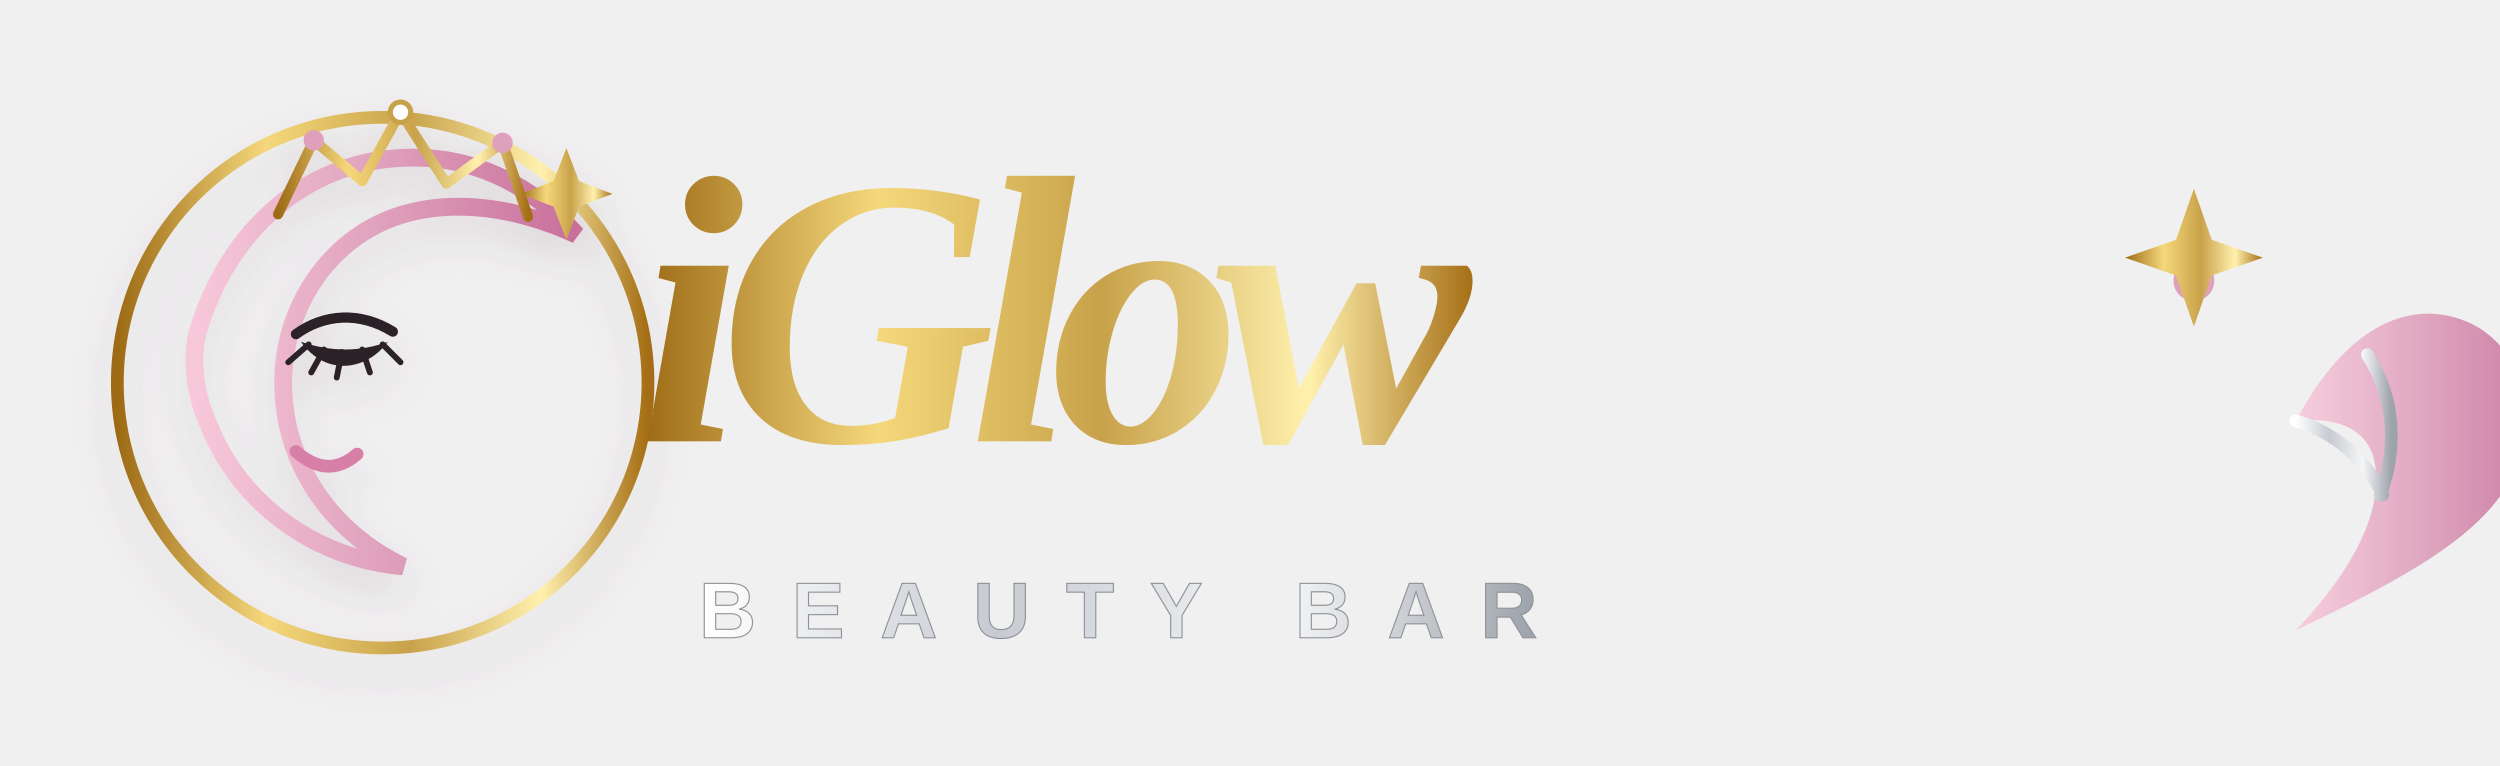
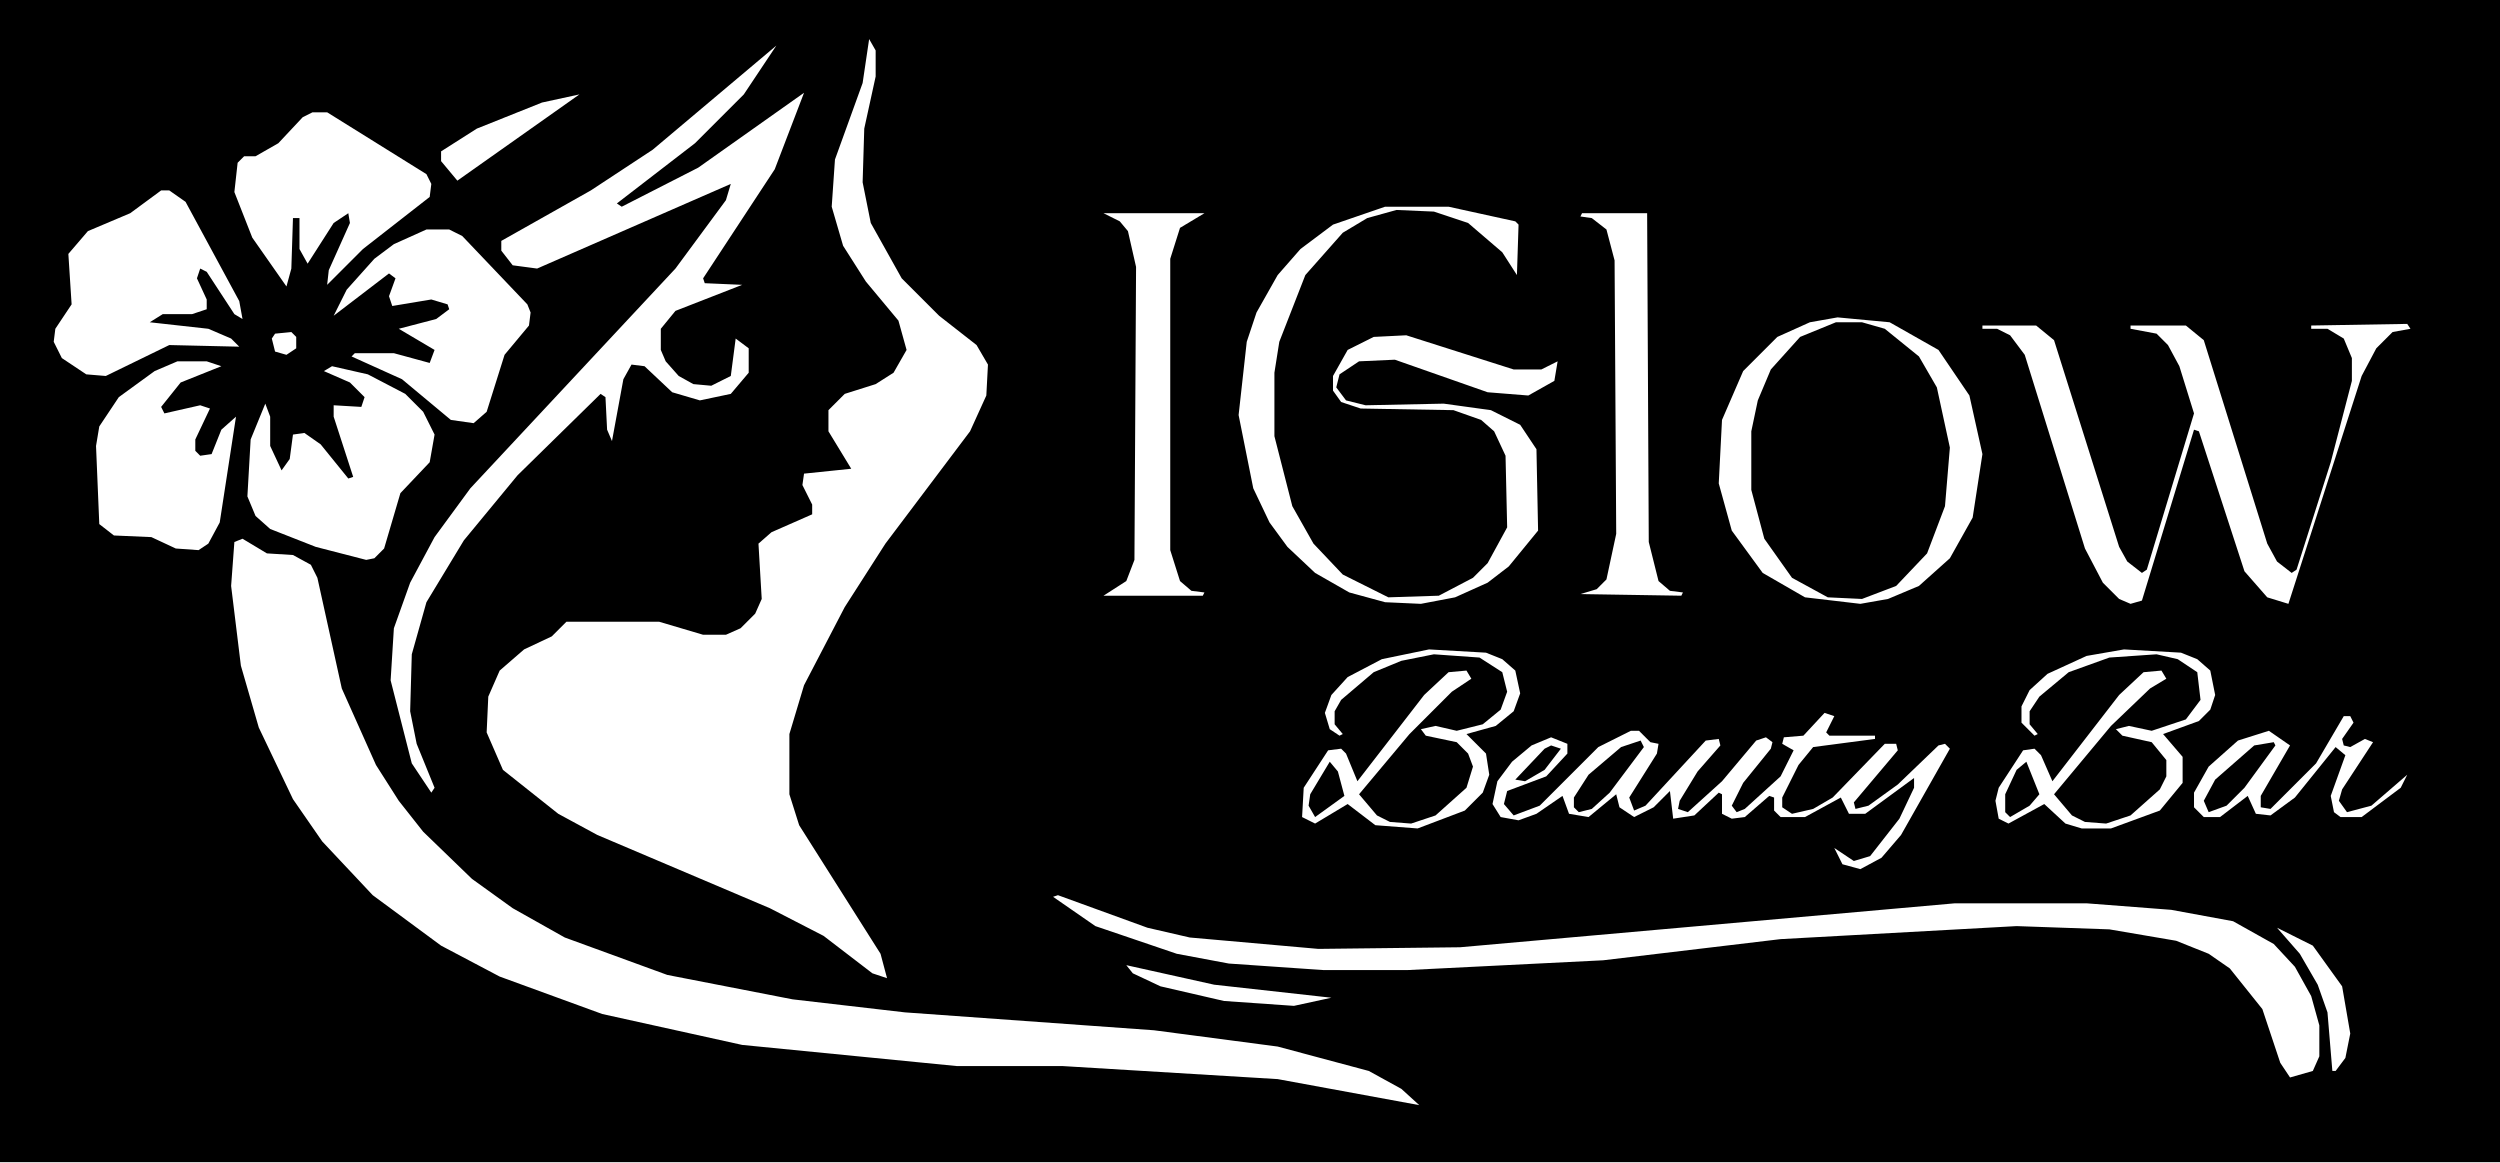
- <svg xmlns="http://www.w3.org/2000/svg" viewBox="0 0 980 300" role="img" aria-labelledby="title desc">
-   <defs>
-     <linearGradient id="gold" x1="0" x2="1">
-       <stop offset="0" stop-color="#9d6b16" />
-       <stop offset=".28" stop-color="#f5d87b" />
-       <stop offset=".55" stop-color="#c8a24a" />
-       <stop offset=".8" stop-color="#fff1ad" />
-       <stop offset="1" stop-color="#a56e14" />
-     </linearGradient>
-     <linearGradient id="pink" x1="0" x2="1">
-       <stop offset="0" stop-color="#f7c8da" />
-       <stop offset=".5" stop-color="#dfa0bb" />
-       <stop offset="1" stop-color="#c86f9b" />
-     </linearGradient>
-     <linearGradient id="silver" x1="0" x2="1">
-       <stop offset="0" stop-color="#ffffff" />
-       <stop offset=".35" stop-color="#c7cbd1" />
-       <stop offset=".7" stop-color="#f4f5f6" />
-       <stop offset="1" stop-color="#9da3ab" />
-     </linearGradient>
-     <filter id="softShadow" x="-20%" y="-20%" width="140%" height="140%">
-       <feDropShadow dx="0" dy="8" stdDeviation="8" flood-color="#7c4560" flood-opacity=".16" />
-     </filter>
-   </defs>
-   <g transform="translate(18 16)" filter="url(#softShadow)">
-     <circle cx="132" cy="134" r="104" fill="none" stroke="url(#gold)" stroke-width="5" />
-     <path d="M59 116c12-43 44-68 79-70 28-2 52 10 70 30-28-13-58-15-80-3-22 12-35 36-35 61 0 31 18 58 47 72-35-3-64-25-76-55-5-11-7-23-5-35Z" fill="none" stroke="url(#pink)" stroke-width="7" stroke-linecap="round" />
-     <path d="M100 118c12 4 23 4 34 0-8 11-24 14-34 0Z" fill="#2a2026" />
-     <path d="M98 115c11-8 25-9 38-1" fill="none" stroke="#2a2026" stroke-width="4" stroke-linecap="round" />
-     <path d="M103 119l-8 7m14-5-5 9m12-8-2 10m10-11 3 9m5-11 7 7" stroke="#2a2026" stroke-width="2.3" stroke-linecap="round" />
-     <path d="M98 161c8 7 16 8 24 1" fill="none" stroke="#d77fa6" stroke-width="5" stroke-linecap="round" />
-     <path d="M91 68l14-29 19 16 15-27 18 28 22-16 10 29" fill="none" stroke="url(#gold)" stroke-width="4" stroke-linecap="round" stroke-linejoin="round" />
-     <circle cx="105" cy="39" r="4" fill="#dfa0bb" />
-     <circle cx="139" cy="28" r="4" fill="#ffffff" stroke="#c8a24a" stroke-width="2" />
-     <circle cx="179" cy="40" r="4" fill="#dfa0bb" />
-     <path d="M204 42l5 13 13 5-13 5-5 13-5-13-13-5 13-5 5-13Z" fill="url(#gold)" />
-   </g>
-   <g transform="translate(250 45)">
-     <text x="0" y="128" fill="url(#gold)" font-family="Georgia, 'Times New Roman', serif" font-size="150" font-style="italic" font-weight="700" letter-spacing="-10">iGlow</text>
-     <path d="M18 153H564" stroke="url(#pink)" stroke-width="3" stroke-linecap="round" />
-     <text x="24" y="205" fill="url(#silver)" stroke="#8f9298" stroke-width=".45" font-family="Arial, Helvetica, sans-serif" font-size="31" font-weight="700" letter-spacing="14">BEAUTY BAR</text>
-     <circle cx="610" cy="65" r="8" fill="#dfa0bb" />
-     <path d="M610 29l7 20 20 7-20 7-7 20-7-20-20-7 20-7 7-20Z" fill="url(#gold)" />
-     <path d="M650 120c20-38 46-49 69-38 18 9 25 31 19 51-7 26-35 44-88 69 23-24 34-47 31-65-2-12-12-19-31-17Z" fill="url(#pink)" opacity=".86" />
-     <path d="M650 120c14 4 27 14 34 29m-6-55c11 17 12 37 5 55" fill="none" stroke="url(#silver)" stroke-width="5" stroke-linecap="round" />
-   </g>
+ <svg xmlns="http://www.w3.org/2000/svg" width="1536" height="714" viewBox="0 0 1536 714" role="img" aria-label="I Glow Beauty Bar">
+   <rect width="1536" height="714" fill="#000" />
+   <path d="M 692,593 L 696,598 L 713,606 L 752,615 L 795,618 L 818,613 L 746,605 Z M 1399,570 L 1413,586 L 1424,605 L 1430,622 L 1433,658 L 1435,658 L 1441,650 L 1444,635 L 1439,606 L 1421,581 Z M 647,551 L 673,569 L 723,586 L 755,592 L 813,596 L 865,596 L 985,590 L 1094,577 L 1239,569 L 1296,571 L 1337,578 L 1357,586 L 1370,595 L 1390,620 L 1401,653 L 1407,662 L 1421,658 L 1425,649 L 1425,630 L 1420,612 L 1410,594 L 1397,580 L 1372,566 L 1334,559 L 1282,555 L 1201,555 L 897,582 L 810,583 L 731,576 L 705,570 L 650,550 Z M 1479,476 L 1457,495 L 1442,499 L 1437,492 L 1439,485 L 1458,456 L 1453,454 L 1444,459 L 1440,458 L 1439,454 L 1446,444 L 1444,440 L 1440,440 L 1423,469 L 1395,497 L 1389,496 L 1389,489 L 1407,458 L 1394,449 L 1375,455 L 1357,471 L 1348,487 L 1348,496 L 1354,502 L 1364,502 L 1381,489 L 1386,500 L 1395,501 L 1410,490 L 1435,459 L 1441,464 L 1432,489 L 1434,499 L 1438,502 L 1451,502 L 1475,484 Z M 1397,456 L 1398,458 L 1379,484 L 1368,495 L 1357,499 L 1354,492 L 1361,479 L 1385,458 Z M 1198,460 L 1195,457 L 1191,458 L 1166,482 L 1148,495 L 1140,497 L 1139,493 L 1166,461 L 1165,457 L 1158,457 L 1126,490 L 1114,497 L 1101,500 L 1095,496 L 1095,490 L 1105,470 L 1114,459 L 1152,454 L 1152,452 L 1124,452 L 1122,450 L 1127,440 L 1121,438 L 1108,452 L 1096,453 L 1095,457 L 1102,461 L 1094,477 L 1072,497 L 1067,499 L 1064,495 L 1071,481 L 1088,460 L 1089,456 L 1085,453 L 1079,455 L 1058,480 L 1037,499 L 1031,497 L 1032,492 L 1043,474 L 1057,458 L 1056,454 L 1048,455 L 1011,495 L 1004,498 L 1001,490 L 1018,463 L 1019,457 L 1014,456 L 1007,449 L 1002,449 L 982,459 L 946,495 L 930,501 L 924,494 L 926,486 L 950,477 L 963,463 L 963,457 L 953,453 L 941,458 L 929,468 L 920,480 L 917,494 L 922,502 L 933,504 L 944,500 L 960,489 L 964,500 L 976,502 L 993,488 L 995,496 L 1004,502 L 1016,496 L 1026,486 L 1028,503 L 1041,501 L 1056,487 L 1058,488 L 1058,500 L 1064,503 L 1072,502 L 1087,489 L 1090,490 L 1090,498 L 1094,502 L 1109,502 L 1131,490 L 1136,500 L 1146,500 L 1176,478 L 1176,484 L 1167,503 L 1149,526 L 1139,529 L 1127,521 L 1132,531 L 1143,534 L 1156,527 L 1168,513 Z M 959,460 L 949,473 L 937,480 L 931,479 L 949,460 L 953,458 Z M 1008,455 L 1010,459 L 989,487 L 978,497 L 970,499 L 967,496 L 967,490 L 976,476 L 996,459 Z M 1358,412 L 1350,405 L 1340,401 L 1305,399 L 1282,403 L 1258,414 L 1247,424 L 1242,434 L 1242,444 L 1250,452 L 1252,451 L 1247,445 L 1247,437 L 1253,428 L 1271,413 L 1296,404 L 1325,402 L 1338,405 L 1350,413 L 1352,430 L 1343,442 L 1322,449 L 1308,446 L 1300,448 L 1304,452 L 1322,456 L 1331,467 L 1331,477 L 1327,485 L 1309,501 L 1294,506 L 1281,505 L 1273,501 L 1262,488 L 1297,446 L 1321,423 L 1331,417 L 1328,412 L 1317,413 L 1302,427 L 1261,480 L 1254,464 L 1250,460 L 1243,461 L 1228,484 L 1226,492 L 1228,503 L 1234,506 L 1256,494 L 1269,506 L 1279,509 L 1297,509 L 1327,498 L 1341,481 L 1341,465 L 1329,451 L 1351,443 L 1358,436 L 1361,427 Z M 1245,468 L 1253,488 L 1247,495 L 1235,502 L 1232,499 L 1232,488 L 1239,473 Z M 931,412 L 923,405 L 913,401 L 878,399 L 849,405 L 828,416 L 818,427 L 814,438 L 817,448 L 823,452 L 825,451 L 820,445 L 820,437 L 824,430 L 844,413 L 861,406 L 881,402 L 909,404 L 923,413 L 926,425 L 922,436 L 911,445 L 895,449 L 882,446 L 873,448 L 876,452 L 895,456 L 902,463 L 905,471 L 901,484 L 882,501 L 867,506 L 854,505 L 846,501 L 835,488 L 866,451 L 892,425 L 904,417 L 901,412 L 890,413 L 875,427 L 834,480 L 827,463 L 824,460 L 816,461 L 801,484 L 800,502 L 808,506 L 828,494 L 845,507 L 871,509 L 900,498 L 911,487 L 915,476 L 913,463 L 901,451 L 919,446 L 930,437 L 934,426 Z M 817,468 L 822,474 L 826,489 L 808,502 L 804,495 L 805,488 Z M 144,333 L 142,360 L 148,409 L 159,447 L 180,491 L 198,517 L 229,550 L 271,581 L 307,600 L 370,623 L 456,642 L 588,655 L 653,655 L 785,663 L 872,679 L 861,669 L 841,658 L 785,643 L 709,633 L 556,622 L 487,614 L 410,599 L 347,576 L 315,558 L 290,540 L 260,511 L 245,492 L 231,470 L 210,423 L 195,355 L 191,347 L 180,341 L 164,340 L 149,331 Z M 204,225 L 199,228 L 215,235 L 224,244 L 222,250 L 205,249 L 205,256 L 217,293 L 214,294 L 197,273 L 187,266 L 180,267 L 178,282 L 173,289 L 166,274 L 166,256 L 163,248 L 154,270 L 152,305 L 157,317 L 166,325 L 194,336 L 225,344 L 230,343 L 236,337 L 246,303 L 264,284 L 267,267 L 260,253 L 249,242 L 226,230 Z M 109,222 L 95,228 L 73,244 L 61,262 L 59,274 L 61,322 L 70,329 L 93,330 L 108,337 L 122,338 L 128,334 L 135,321 L 145,256 L 136,264 L 130,279 L 123,280 L 120,277 L 120,270 L 129,251 L 123,249 L 101,254 L 99,250 L 111,235 L 136,225 L 127,222 Z M 169,205 L 167,208 L 169,216 L 176,218 L 182,214 L 182,207 L 179,204 Z M 1218,200 L 1218,202 L 1227,202 L 1235,206 L 1244,218 L 1281,337 L 1292,358 L 1302,368 L 1309,371 L 1316,369 L 1348,264 L 1351,265 L 1379,351 L 1393,367 L 1406,371 L 1451,231 L 1460,214 L 1470,204 L 1481,202 L 1479,199 L 1420,200 L 1420,202 L 1430,202 L 1440,208 L 1445,220 L 1445,234 L 1432,284 L 1411,350 L 1408,352 L 1399,345 L 1393,334 L 1354,209 L 1343,200 L 1309,200 L 1309,202 L 1325,205 L 1332,212 L 1339,225 L 1348,254 L 1319,350 L 1316,352 L 1307,345 L 1302,336 L 1262,209 L 1251,200 Z M 1129,195 L 1112,198 L 1092,207 L 1071,228 L 1058,258 L 1056,297 L 1064,326 L 1083,352 L 1109,367 L 1143,371 L 1160,368 L 1179,360 L 1198,343 L 1212,318 L 1218,279 L 1210,243 L 1191,215 L 1161,198 Z M 1128,198 L 1144,198 L 1158,202 L 1179,219 L 1190,238 L 1198,275 L 1195,311 L 1184,340 L 1165,360 L 1144,368 L 1123,367 L 1101,355 L 1084,331 L 1076,301 L 1076,265 L 1080,246 L 1088,227 L 1106,207 Z M 262,141 L 242,150 L 230,159 L 213,178 L 205,194 L 239,168 L 243,171 L 239,182 L 241,188 L 265,184 L 275,187 L 276,190 L 268,196 L 245,202 L 267,215 L 264,223 L 242,217 L 218,217 L 216,219 L 247,233 L 277,258 L 291,260 L 299,253 L 310,218 L 325,200 L 326,192 L 324,187 L 284,145 L 276,141 Z M 972,131 L 971,133 L 978,134 L 987,141 L 992,160 L 993,328 L 987,356 L 981,362 L 971,365 L 1033,366 L 1034,364 L 1026,363 L 1019,357 L 1013,333 L 1012,131 Z M 678,131 L 688,136 L 693,142 L 698,164 L 697,344 L 692,357 L 678,366 L 739,366 L 740,364 L 732,363 L 725,357 L 719,338 L 719,159 L 725,140 L 740,131 Z M 851,127 L 819,138 L 799,153 L 785,169 L 772,192 L 766,210 L 761,255 L 770,300 L 780,321 L 791,336 L 808,352 L 829,364 L 851,370 L 873,371 L 894,367 L 914,358 L 927,348 L 945,326 L 944,276 L 934,261 L 916,252 L 887,248 L 839,249 L 827,246 L 821,238 L 823,230 L 835,222 L 857,221 L 914,241 L 939,243 L 955,234 L 957,222 L 947,227 L 930,227 L 864,206 L 844,207 L 828,215 L 819,231 L 819,240 L 824,247 L 836,251 L 893,252 L 910,258 L 918,265 L 925,280 L 926,324 L 914,346 L 905,355 L 884,366 L 853,367 L 825,353 L 807,334 L 794,311 L 783,268 L 783,229 L 786,210 L 802,169 L 825,143 L 840,134 L 858,129 L 881,130 L 902,137 L 923,155 L 932,169 L 933,138 L 931,136 L 890,127 Z M 104,117 L 99,117 L 80,131 L 54,142 L 42,156 L 44,187 L 34,202 L 33,210 L 38,220 L 53,230 L 65,231 L 104,212 L 147,213 L 142,208 L 128,202 L 92,198 L 100,193 L 118,193 L 127,190 L 127,184 L 121,171 L 123,165 L 127,167 L 144,193 L 149,196 L 147,185 L 114,124 Z M 262,107 L 201,69 L 192,69 L 186,72 L 171,88 L 157,96 L 150,96 L 146,100 L 144,118 L 155,146 L 176,176 L 179,165 L 180,134 L 184,134 L 184,153 L 189,162 L 205,137 L 214,131 L 215,137 L 202,166 L 201,175 L 223,153 L 264,121 L 265,113 Z M 356,58 L 333,63 L 293,79 L 271,93 L 271,99 L 281,111 Z M 477,28 L 401,92 L 363,117 L 308,148 L 308,154 L 315,163 L 330,165 L 449,113 L 446,123 L 415,165 L 289,300 L 267,330 L 252,358 L 242,386 L 240,418 L 253,469 L 265,487 L 267,484 L 256,457 L 252,437 L 253,402 L 262,370 L 285,332 L 318,292 L 369,242 L 372,244 L 373,264 L 376,271 L 383,233 L 388,224 L 396,225 L 413,241 L 430,246 L 449,242 L 460,229 L 460,214 L 452,208 L 449,231 L 437,237 L 426,236 L 417,231 L 409,222 L 406,215 L 406,202 L 415,191 L 456,175 L 433,174 L 432,171 L 476,104 L 494,57 L 429,103 L 382,127 L 379,125 L 427,88 L 457,58 Z M 534,24 L 530,51 L 513,98 L 511,127 L 518,151 L 532,173 L 552,197 L 557,215 L 549,229 L 538,236 L 519,242 L 509,252 L 509,265 L 523,288 L 494,291 L 493,298 L 499,310 L 499,316 L 474,327 L 466,334 L 468,368 L 464,377 L 455,386 L 446,390 L 432,390 L 405,382 L 348,382 L 339,391 L 322,399 L 307,412 L 300,428 L 299,450 L 309,473 L 343,500 L 367,513 L 473,558 L 506,575 L 536,598 L 545,601 L 541,586 L 491,507 L 485,488 L 485,451 L 494,421 L 519,373 L 544,334 L 596,265 L 606,243 L 607,224 L 600,212 L 577,194 L 554,171 L 535,137 L 530,112 L 531,79 L 538,47 L 538,31 Z" fill="#fff" fill-rule="evenodd" />
</svg>
